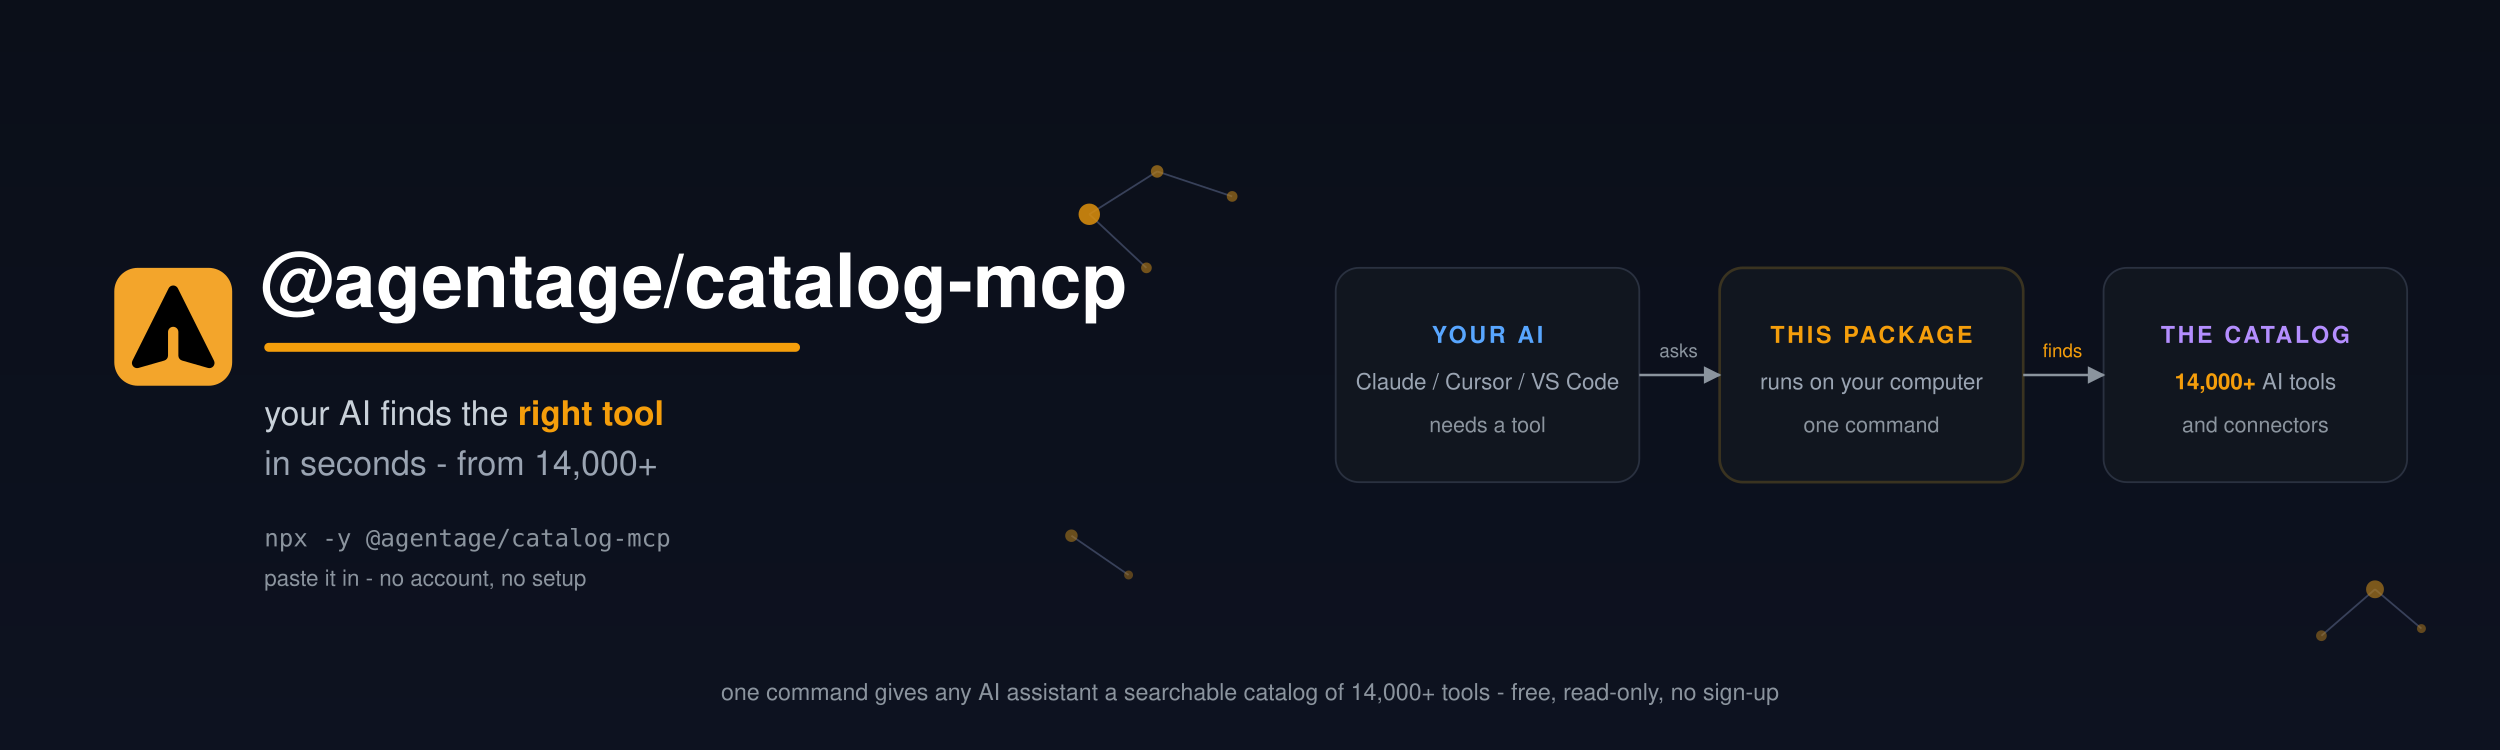
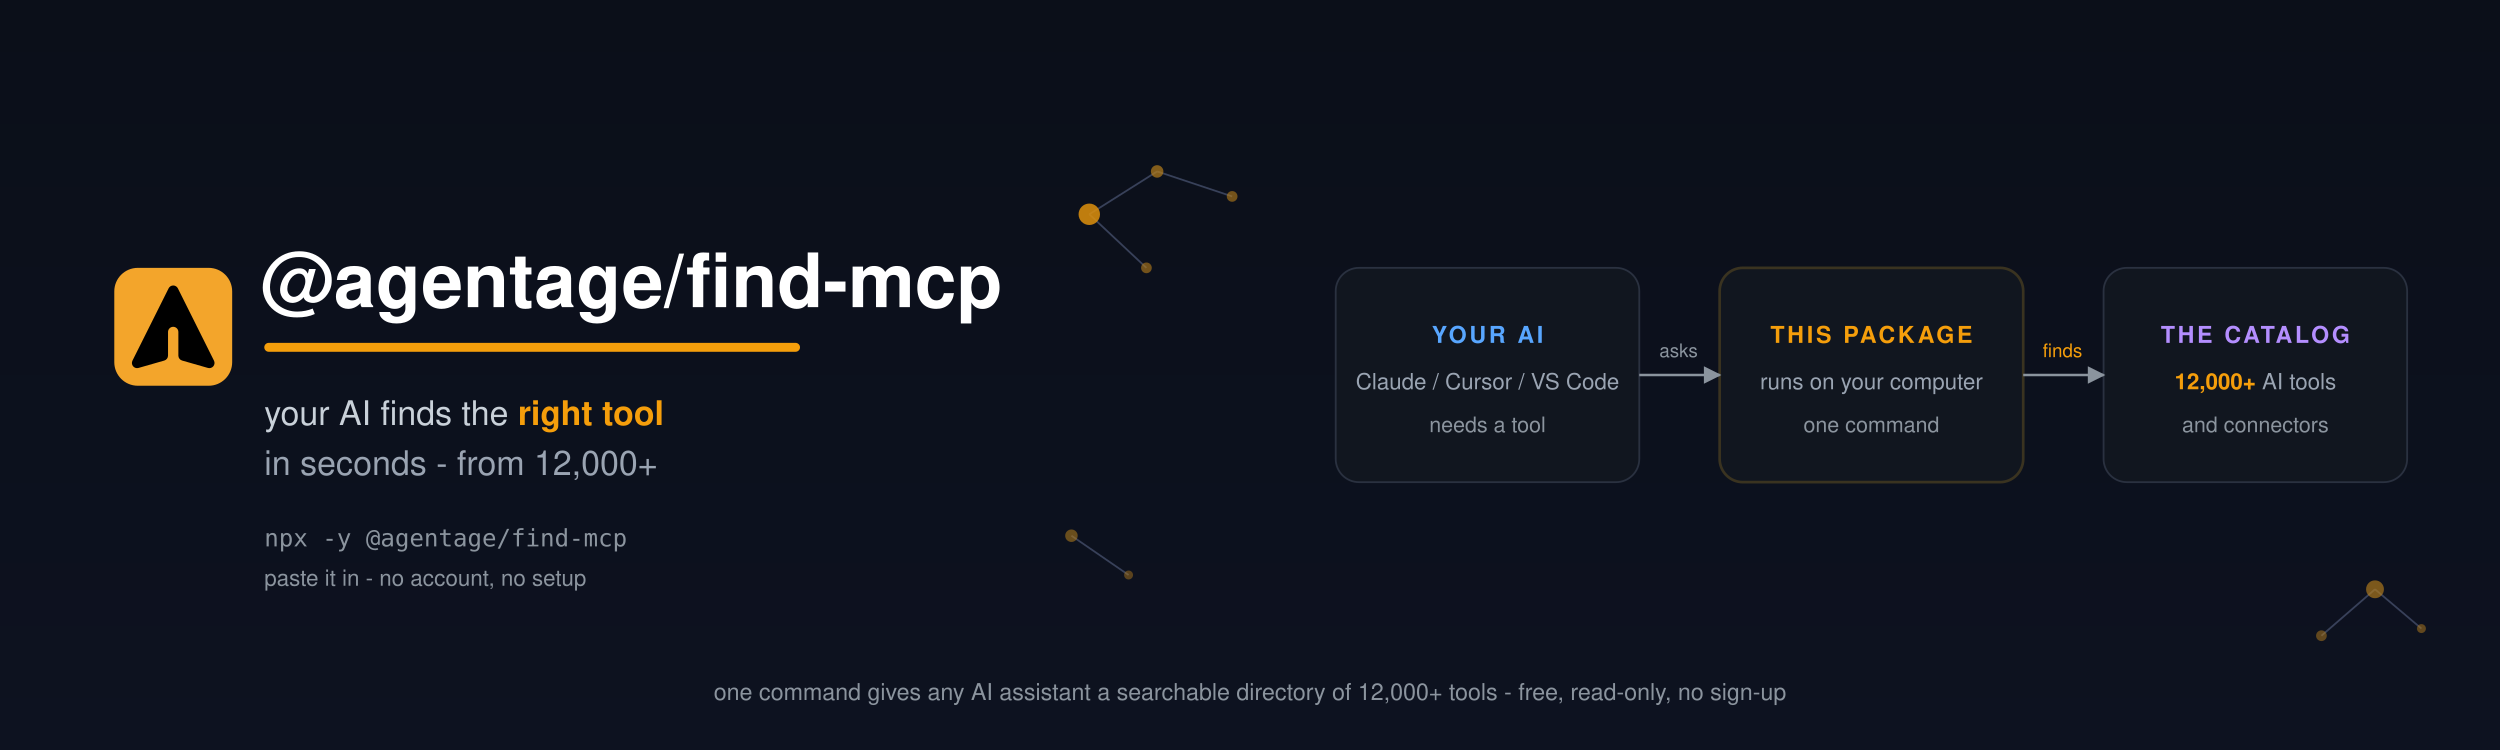
<svg xmlns="http://www.w3.org/2000/svg" viewBox="0 0 1400 420" width="1400" height="420" font-family="Segoe UI, Ubuntu, Helvetica, Arial, sans-serif">
  <defs>
    <linearGradient id="bg" x1="0" y1="0" x2="0" y2="1">
      <stop offset="0" stop-color="#0b0f19" />
      <stop offset="1" stop-color="#0d1220" />
    </linearGradient>
    <marker id="arrow" viewBox="0 0 10 10" refX="9" refY="5" markerWidth="7" markerHeight="7" orient="auto-start-reverse">
      <path d="M0,0 L10,5 L0,10 z" fill="#8b949e" />
    </marker>
  </defs>
  <rect x="0" y="0" width="1400" height="420" fill="url(#bg)" />
  <g opacity="0.9">
    <line x1="610" y1="120" x2="648" y2="96" stroke="#3d4660" stroke-width="1" />
    <line x1="610" y1="120" x2="642" y2="150" stroke="#3d4660" stroke-width="1" />
    <line x1="648" y1="96" x2="690" y2="110" stroke="#3d4660" stroke-width="1" />
    <circle cx="610" cy="120" r="6" fill="#F59E0B" opacity="0.85" />
    <circle cx="648" cy="96" r="3.5" fill="#c98a1b" opacity="0.7" />
    <circle cx="642" cy="150" r="3" fill="#c98a1b" opacity="0.6" />
    <circle cx="690" cy="110" r="3" fill="#c98a1b" opacity="0.6" />
    <line x1="1330" y1="330" x2="1300" y2="356" stroke="#3d4660" stroke-width="1" />
    <line x1="1330" y1="330" x2="1356" y2="352" stroke="#3d4660" stroke-width="1" />
    <circle cx="1330" cy="330" r="5" fill="#c98a1b" opacity="0.65" />
    <circle cx="1300" cy="356" r="3" fill="#c98a1b" opacity="0.5" />
    <circle cx="1356" cy="352" r="2.5" fill="#c98a1b" opacity="0.5" />
    <line x1="600" y1="300" x2="632" y2="322" stroke="#3d4660" stroke-width="1" />
    <circle cx="600" cy="300" r="3.5" fill="#c98a1b" opacity="0.55" />
    <circle cx="632" cy="322" r="2.5" fill="#c98a1b" opacity="0.45" />
  </g>
  <g transform="translate(64,150) scale(0.1587)">
    <rect x="0" y="0" width="416" height="416" rx="83" fill="#f3a52b" />
    <g transform="translate(25.7,25.7) scale(1.3812)">
      <path d="M143.8 33.7a13.2 13.2 0 00-23.6 0l-92.4 184.8a13.2 13.2 0 0015.4 18.6l66-18.9a13.2 13.2 0 009.5-12.7v-60.3a13.2 13.2 0 1126.4 0v60.3a13.2 13.2 0 009.6 12.7l66 18.9a13.2 13.2 0 0015.4-18.6l-92.3-184.8z" fill="#000000" />
    </g>
  </g>
-   <text x="146" y="172" font-size="42" font-weight="800" fill="#ffffff">@agentage/catalog-mcp</text>
+   <text x="146" y="172" font-size="42" font-weight="800" fill="#ffffff">@agentage/find-mcp</text>
  <rect x="148" y="192" width="300" height="5" rx="2.5" fill="#F59E0B" />
  <text x="148" y="238" font-size="19" fill="#c9d1d9">your AI finds the <tspan fill="#F59E0B" font-weight="700">right tool</tspan>
  </text>
-   <text x="148" y="266" font-size="19" fill="#9aa4b2">in seconds - from 14,000+</text>
-   <text x="148" y="306" font-size="13.5" font-family="JetBrains Mono, Consolas, monospace" fill="#8b949e">npx -y @agentage/catalog-mcp</text>
+   <text x="148" y="266" font-size="19" fill="#9aa4b2">in seconds - from 12,000+</text>
+   <text x="148" y="306" font-size="13.5" font-family="JetBrains Mono, Consolas, monospace" fill="#8b949e">npx -y @agentage/find-mcp</text>
  <text x="148" y="328" font-size="12.5" fill="#8b949e">paste it in - no account, no setup</text>
  <rect x="748" y="150" width="170" height="120" rx="13" fill="#11161f" stroke="#2a3140" stroke-width="1" />
  <text x="833" y="192" text-anchor="middle" font-size="13" font-weight="700" letter-spacing="1.5" fill="#58a6ff">YOUR AI</text>
  <text x="833" y="218" text-anchor="middle" font-size="12.5" fill="#9aa4b2">Claude / Cursor / VS Code</text>
  <text x="833" y="242" text-anchor="middle" font-size="12" fill="#8b949e">needs a tool</text>
  <rect x="963" y="150" width="170" height="120" rx="13" fill="#11161f" stroke="#3a3320" stroke-width="1.5" />
  <text x="1048" y="192" text-anchor="middle" font-size="13" font-weight="700" letter-spacing="1.5" fill="#F59E0B">THIS PACKAGE</text>
  <text x="1048" y="218" text-anchor="middle" font-size="12.5" fill="#9aa4b2">runs on your computer</text>
  <text x="1048" y="242" text-anchor="middle" font-size="12" fill="#8b949e">one command</text>
  <rect x="1178" y="150" width="170" height="120" rx="13" fill="#11161f" stroke="#2a3140" stroke-width="1" />
  <text x="1263" y="192" text-anchor="middle" font-size="13" font-weight="700" letter-spacing="1.5" fill="#b48eff">THE CATALOG</text>
  <text x="1263" y="218" text-anchor="middle" font-size="12.5" fill="#9aa4b2">
-     <tspan fill="#F59E0B" font-weight="700">14,000+</tspan> AI tools</text>
+     <tspan fill="#F59E0B" font-weight="700">12,000+</tspan> AI tools</text>
  <text x="1263" y="242" text-anchor="middle" font-size="12" fill="#8b949e">and connectors</text>
  <line x1="918" y1="210" x2="963" y2="210" stroke="#8b949e" stroke-width="1.4" marker-end="url(#arrow)" />
  <text x="940" y="200" text-anchor="middle" font-size="10.5" fill="#8b949e">asks</text>
  <line x1="1133" y1="210" x2="1178" y2="210" stroke="#8b949e" stroke-width="1.4" marker-end="url(#arrow)" />
  <text x="1155" y="200" text-anchor="middle" font-size="10.5" fill="#F59E0B">finds</text>
-   <text x="700" y="392" text-anchor="middle" font-size="13" fill="#8b949e">one command gives any AI assistant a searchable catalog of 14,000+ tools - free, read-only, no sign-up</text>
+   <text x="700" y="392" text-anchor="middle" font-size="13" fill="#8b949e">one command gives any AI assistant a searchable directory of 12,000+ tools - free, read-only, no sign-up</text>
</svg>
